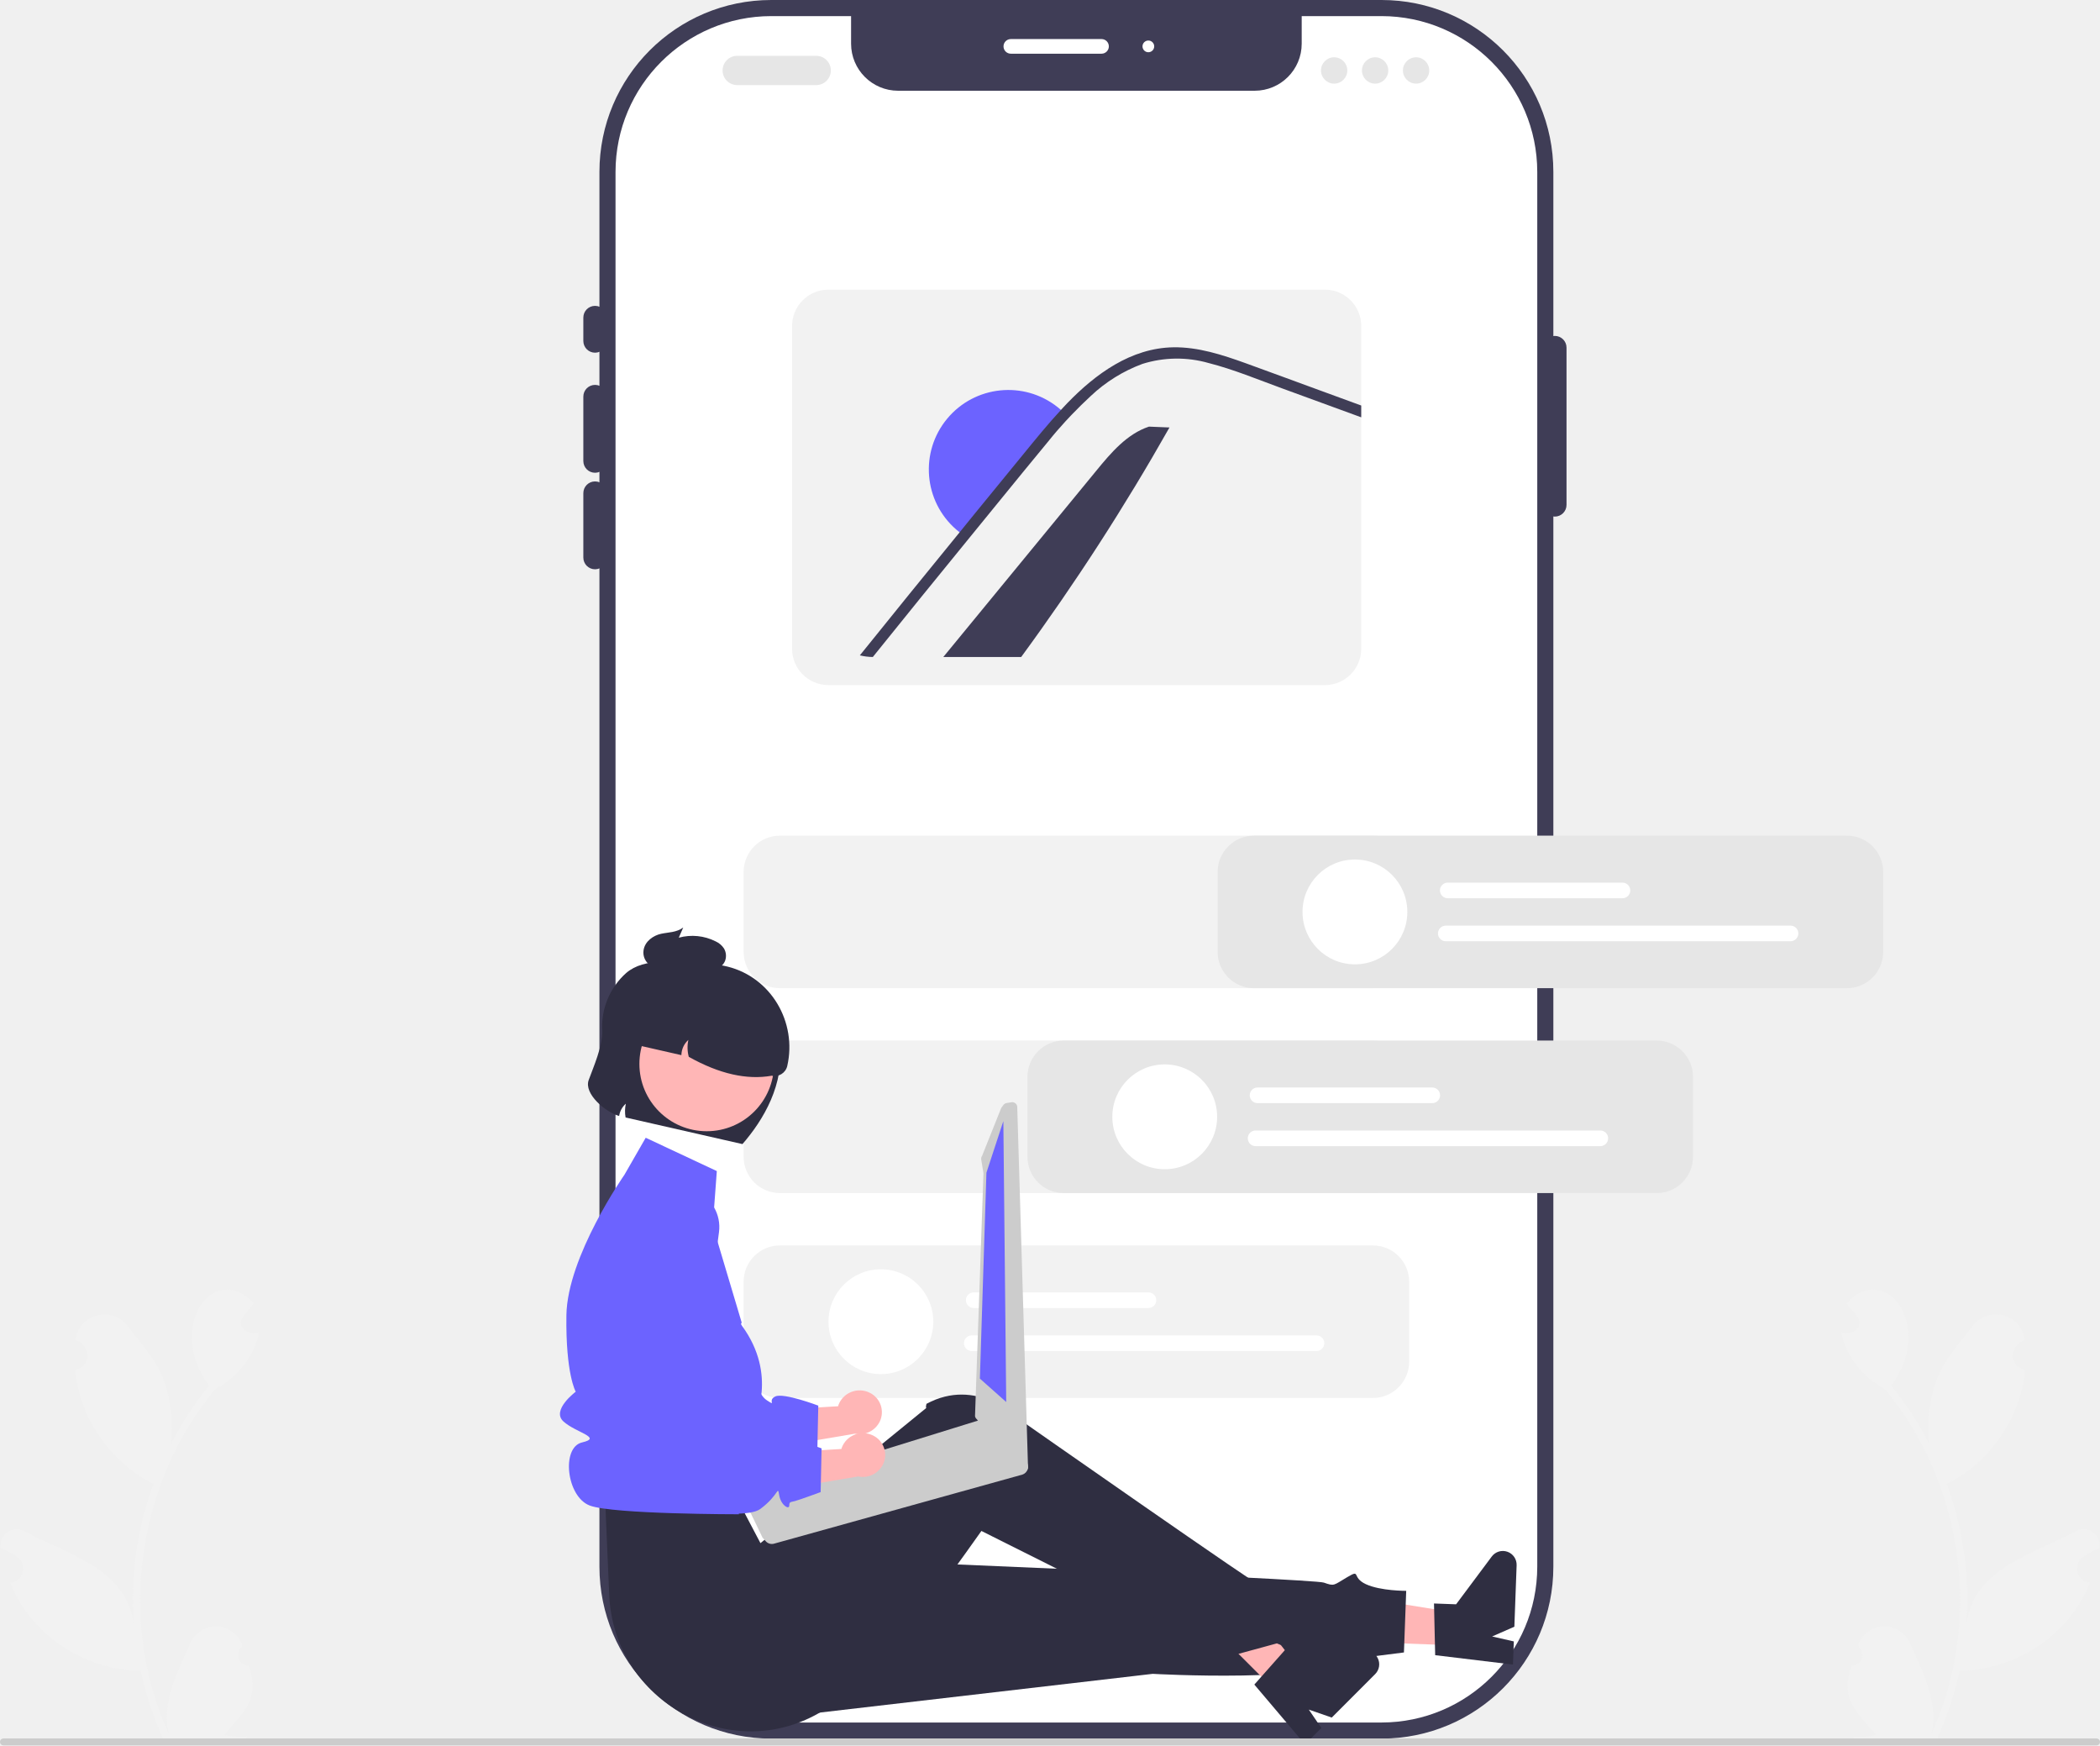
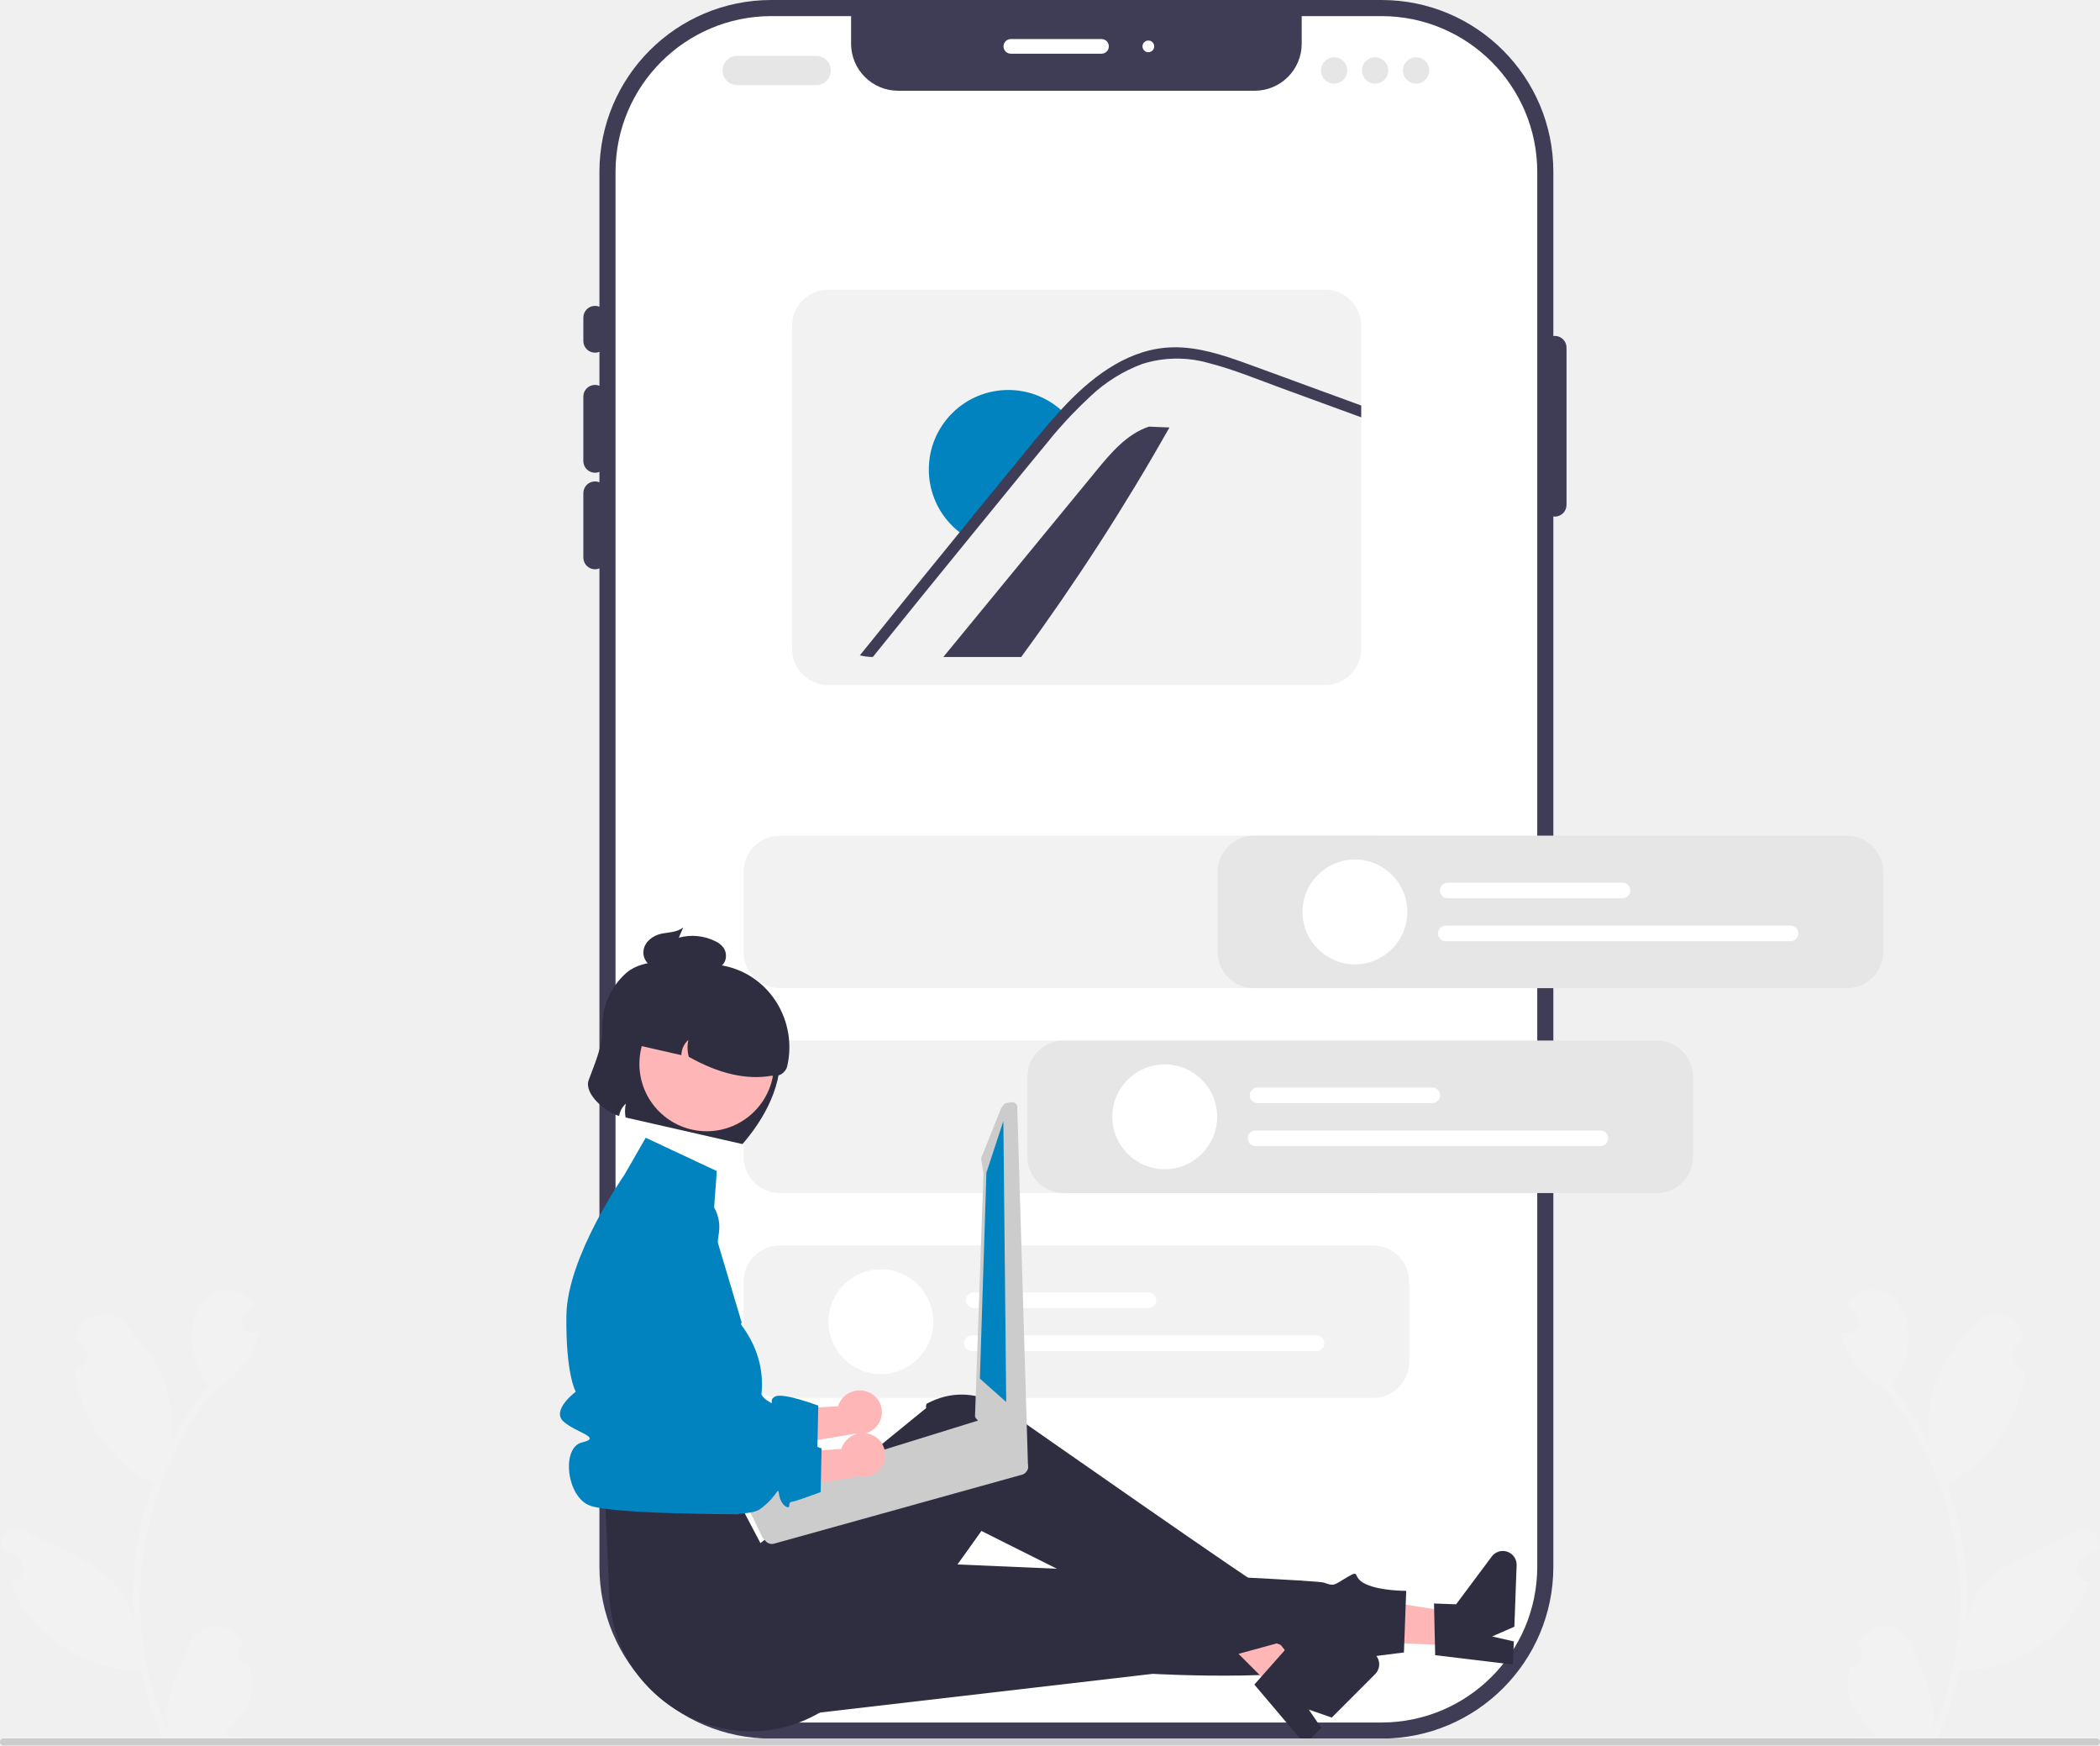
<svg xmlns="http://www.w3.org/2000/svg" data-name="Layer 1" width="717.67" height="596.329" viewBox="0 0 717.67 596.329">
  <rect x="204.855" width="326" height="594" rx="58.728" fill="#3f3d56" />
  <path d="M766.52,210.568v476.54a53.292,53.292,0,0,1-53.23,53.23h-208.54a53.292,53.292,0,0,1-53.23-53.23v-476.54a53.292,53.292,0,0,1,53.23-53.23h27.27v9.42a16.081,16.081,0,0,0,16.08,16.08h121.84a16.081,16.081,0,0,0,16.08-16.08v-9.42h27.27A53.292,53.292,0,0,1,766.52,210.568Z" transform="translate(-241.165 -151.8354)" fill="#fff" />
  <path d="M444.52,272.335a4.005,4.005,0,0,1-4-4v-8a4,4,0,0,1,8,0v8A4.005,4.005,0,0,1,444.52,272.335Z" transform="translate(-241.165 -151.8354)" fill="#3f3d56" />
  <path d="M444.52,313.357a4.005,4.005,0,0,1-4-4V287.335a4,4,0,0,1,8,0v22.021A4.005,4.005,0,0,1,444.52,313.357Z" transform="translate(-241.165 -151.8354)" fill="#3f3d56" />
  <path d="M444.52,346.335a4.005,4.005,0,0,1-4-4V320.314a4,4,0,0,1,8,0v22.021A4.005,4.005,0,0,1,444.52,346.335Z" transform="translate(-241.165 -151.8354)" fill="#3f3d56" />
  <path d="M772.52,328.335a4.005,4.005,0,0,1-4-4V270.602a4,4,0,0,1,8,0v53.733A4.005,4.005,0,0,1,772.52,328.335Z" transform="translate(-241.165 -151.8354)" fill="#3f3d56" />
  <path d="M617.612,170.181h-31a2.5,2.5,0,0,1,0-5h31a2.5,2.5,0,0,1,0,5Z" transform="translate(-241.165 -151.8354)" fill="#fff" />
  <circle cx="392.447" cy="15.846" r="2" fill="#fff" />
  <path d="M873.917,720.853a3.564,3.564,0,0,0,2.524-6.201c-.093-.356-.16-.612-.253-.968a9.575,9.575,0,0,1,17.749-.336c4.318,9.846,9.881,20.028,7.267,30.943,17.594-38.227,11.037-85.508-15.81-117.8-7.374-3.971-13.387-11.093-15.014-19.414,3.642,1.195,8.14-1.8,5.374-5.598-1.197-1.45-2.405-2.889-3.602-4.339,13.65-14.818,30.301,8.108,15.31,28.074a114.265,114.265,0,0,1,13.024,19.951,48.043,48.043,0,0,1,2.656-22.342c2.682-6.649,7.775-12.276,12.252-18.044,5.443-7.029,16.813-3.918,17.639,4.928-5.069,1.72-5.659,9.071.166,10.02-1.367,16.483-11.982,31.721-26.732,39.085a114.71,114.71,0,0,1,6.725,47.885c2.435-19.011,22.771-23.812,36.944-31.494a5.549,5.549,0,0,1,8.516,5.54,32.051,32.051,0,0,0-5.589,3.017,4.844,4.844,0,0,0,2.335,8.821c-7.011,17.839-25.462,29.949-44.529,30.064a117.929,117.929,0,0,1-7.701,23.201l-28.298.269c-.104-.313-.199-.637-.293-.951a32.153,32.153,0,0,0,7.826-.541c-7.008-8.139-12.407-12.274-8.483-23.767Z" transform="translate(-241.165 -151.8354)" fill="#f2f2f2" />
  <path d="M326.162,720.853a3.564,3.564,0,0,1-2.524-6.201c.093-.356.16-.612.253-.968a9.575,9.575,0,0,0-17.749-.336c-4.318,9.846-9.881,20.028-7.267,30.943-17.594-38.227-11.037-85.508,15.81-117.8,7.374-3.971,13.387-11.093,15.014-19.414-3.642,1.195-8.14-1.8-5.374-5.598,1.197-1.45,2.405-2.889,3.602-4.339-13.65-14.818-30.301,8.108-15.31,28.074a114.265,114.265,0,0,0-13.024,19.951,48.043,48.043,0,0,0-2.656-22.342c-2.682-6.649-7.775-12.276-12.252-18.044-5.443-7.029-16.813-3.918-17.639,4.928,5.069,1.72,5.659,9.071-.166,10.02,1.367,16.483,11.982,31.721,26.732,39.085a114.71,114.71,0,0,0-6.725,47.885c-2.435-19.011-22.771-23.812-36.944-31.494a5.549,5.549,0,0,0-8.516,5.54,32.051,32.051,0,0,1,5.589,3.017,4.844,4.844,0,0,1-2.335,8.821c7.011,17.839,25.462,29.949,44.529,30.064a117.929,117.929,0,0,0,7.701,23.201l28.298.269c.104-.313.199-.637.293-.951a32.153,32.153,0,0,1-7.826-.541c7.008-8.139,12.407-12.274,8.483-23.767Z" transform="translate(-241.165 -151.8354)" fill="#f2f2f2" />
  <path d="M520.106,180.908h-27a5,5,0,0,1,0-10h27a5,5,0,0,1,0,10Z" transform="translate(-241.165 -151.8354)" fill="#e6e6e6" />
  <circle cx="455.941" cy="24.073" r="4.5" fill="#e6e6e6" />
  <circle cx="469.941" cy="24.073" r="4.5" fill="#e6e6e6" />
  <circle cx="483.941" cy="24.073" r="4.5" fill="#e6e6e6" />
  <path d="M693.959,250.793h-169.7a12.417,12.417,0,0,0-12.4,12.4v110.31a12.417,12.417,0,0,0,12.4,12.4h169.7a12.411,12.411,0,0,0,12.4-12.4v-110.31A12.411,12.411,0,0,0,693.959,250.793Z" transform="translate(-241.165 -151.8354)" fill="#f2f2f2" />
  <path d="M640.832,297.884a791.404,791.404,0,0,1-50.682,78.42H563.538q26.146-31.853,52.332-63.706c5.008-6.114,10.443-12.52,17.955-15.005Z" transform="translate(-241.165 -151.8354)" fill="#3f3d56" />
-   <path d="M605.466,293.536c-2.776,2.892-5.435,5.901-7.939,9.026-5.513,6.638-10.948,13.335-16.402,20.013-3.397,4.154-6.794,8.308-10.152,12.462a24.789,24.789,0,0,1-3.028-2.29A27.161,27.161,0,0,1,602.651,290.974,25.035,25.035,0,0,1,605.466,293.536Z" transform="translate(-241.165 -151.8354)" fill="#6c63ff" />
+   <path d="M605.466,293.536c-2.776,2.892-5.435,5.901-7.939,9.026-5.513,6.638-10.948,13.335-16.402,20.013-3.397,4.154-6.794,8.308-10.152,12.462a24.789,24.789,0,0,1-3.028-2.29A27.161,27.161,0,0,1,602.651,290.974,25.035,25.035,0,0,1,605.466,293.536Z" transform="translate(-241.165 -151.8354)" fill="#0083bf" />
  <path d="M706.359,290.382v4.03l-1.8-.66-25.33-9.26c-8.25-3.01-16.48-6.45-25-8.62a39.402,39.402,0,0,0-22.64.29,51.95,51.95,0,0,0-17.64,10.95c-2.25,2.08-4.43,4.21-6.54,6.42-.69.73-1.38,1.46-2.06,2.19-2.04,2.22-4.01,4.49-5.88,6.84-5.51,6.64-10.95,13.34-16.4,20.01-3.4,4.16-6.8,8.31-10.16,12.46q-16.83,20.595-33.46,41.27a19.537,19.537,0,0,1-4.43-.56q16.965-21.075,34.09-42.04.39-.48.78-.96c1.34-1.67,2.71-3.35,4.07-5.02q8.535-10.455,17.08-20.89c4.14-5.06,8.25-10.14,12.71-14.94.27-.31.55-.61.84-.92.43-.46.86-.91,1.3-1.38,9.69-10.01,21.78-18.86,36.26-19.1,8.52-.13,16.75,2.57,24.67,5.42,8.53,3.09,17.03,6.23,25.55,9.35Z" transform="translate(-241.165 -151.8354)" fill="#3f3d56" />
  <path d="M710.35,629.454H507.691a12.413,12.413,0,0,1-12.399-12.399V589.742a12.413,12.413,0,0,1,12.399-12.399H710.35a12.413,12.413,0,0,1,12.399,12.399v27.313A12.413,12.413,0,0,1,710.35,629.454Z" transform="translate(-241.165 -151.8354)" fill="#f2f2f2" />
  <path d="M710.35,489.454H507.691a12.413,12.413,0,0,1-12.399-12.399V449.742a12.413,12.413,0,0,1,12.399-12.399H710.35a12.413,12.413,0,0,1,12.399,12.399v27.313A12.413,12.413,0,0,1,710.35,489.454Z" transform="translate(-241.165 -151.8354)" fill="#f2f2f2" />
  <path d="M710.35,559.454H507.691a12.413,12.413,0,0,1-12.399-12.399V519.742a12.413,12.413,0,0,1,12.399-12.399H710.35a12.413,12.413,0,0,1,12.399,12.399v27.313A12.413,12.413,0,0,1,710.35,559.454Z" transform="translate(-241.165 -151.8354)" fill="#f2f2f2" />
  <path d="M633.641,598.724H573.93a2.671,2.671,0,0,1,0-5.342H633.641a2.671,2.671,0,0,1,0,5.342Z" transform="translate(-241.165 -151.8354)" fill="#fff" />
  <path d="M691.072,613.415H573.262a2.671,2.671,0,0,1,0-5.342h117.81a2.671,2.671,0,0,1,0,5.342Z" transform="translate(-241.165 -151.8354)" fill="#fff" />
  <circle cx="301.042" cy="451.563" r="17.909" fill="#fff" />
  <path d="M538.216,627.589a7.744,7.744,0,0,0-10.203,3.547,7.431,7.431,0,0,0-.44,1.147l-26.969,1.612-3.997,13.972,36.706-6.202a7.723,7.723,0,0,0,8.487-4.106A7.391,7.391,0,0,0,538.4,627.676Q538.309,627.631,538.216,627.589Z" transform="translate(-241.165 -151.8354)" fill="#ffb6b6" />
-   <path d="M478.687,558.67l0,0a13.373,13.373,0,0,0-18.045,9.162l-7.415,29.943,1.395,52.384s38.702,7.426,45.199,2.653,5.887-8.327,6.497-4.774,3.399,5.045,3.437,3.631.354-1.172,1.973-1.598,8.765-3.06,8.765-3.06l.32-14.935s-11.814-4.479-14.68-3.142.61,3.554-2.866,1.336-3.856-9.216-4.45-2.909-2.334,7.482-4.94,4.677-14.681-1.013-14.681-1.013l7.683-58.23A13.373,13.373,0,0,0,478.687,558.67Z" transform="translate(-241.165 -151.8354)" fill="#6c63ff" />
+   <path d="M478.687,558.67l0,0a13.373,13.373,0,0,0-18.045,9.162l-7.415,29.943,1.395,52.384s38.702,7.426,45.199,2.653,5.887-8.327,6.497-4.774,3.399,5.045,3.437,3.631.354-1.172,1.973-1.598,8.765-3.06,8.765-3.06l.32-14.935s-11.814-4.479-14.68-3.142.61,3.554-2.866,1.336-3.856-9.216-4.45-2.909-2.334,7.482-4.94,4.677-14.681-1.013-14.681-1.013l7.683-58.23A13.373,13.373,0,0,0,478.687,558.67Z" transform="translate(-241.165 -151.8354)" fill="#0083bf" />
  <polygon points="498.157 562.178 498.564 551.148 456.212 544.329 455.612 560.608 498.157 562.178" fill="#ffb6b6" />
  <path d="M731.634,717.334l-.402-17.661,7.55.279,12.189-16.327a4.719,4.719,0,0,1,8.498,2.997l-.774,20.98-7.602,3.341,7.416,1.687-.292,7.91Z" transform="translate(-241.165 -151.8354)" fill="#2f2e41" />
  <path d="M500.963,739.308,635.106,723.709s57.927,3.346,71.519-5.496l14.332-1.809.777-21.053s-8.764.065-13.803-2.283-1.537-5.221-6.341-2.396-4.297,3.164-8.011,1.866-174.05-8.261-174.05-8.261Z" transform="translate(-241.165 -151.8354)" fill="#2f2e41" />
  <polygon points="436.563 578.337 444.363 570.527 417.953 536.724 406.441 548.25 436.563 578.337" fill="#ffb6b6" />
  <path d="M669.833,727.378l11.717-13.22,5.345,5.339,20.04-3.679a4.719,4.719,0,0,1,4.192,7.977l-14.836,14.854-7.845-2.721,4.289,6.281-5.594,5.6Z" transform="translate(-241.165 -151.8354)" fill="#2f2e41" />
  <path d="M448.039,665.843l1.334,31c1.57,36.493,41.759,58.581,72.923,39.527q.862-.527,1.729-1.091s11.814-3.173,11.456-8.197,2.528-7.47,5.082-6.1S576.558,674.89,576.558,674.89s69.482,34.659,84.81,42.818l16.173-4.407s6.087,2.875,3.894-1.283-2.586-2.167-3.26-6.697-2.397-10.147-3.442-9.911-85.957-59.195-85.957-59.195-13.833-14-30.993-4.756c-.357,1.358-.052,1.405-.052,1.405l-56.684,46.189-8.009-15.211Z" transform="translate(-241.165 -151.8354)" fill="#2f2e41" />
-   <path d="M486.138,551.94l-24.304-11.39-7.276,12.661s-19.542,27.887-19.825,48.005,3.185,26.101,3.185,26.101-8.426,6.299-4.213,10.15,13.54,5.512,6.376,7.181-5.348,18.569,2.652,21.569,50.964,2.974,50.964,2.974a7.651,7.651,0,0,1,1.89-7.534c3.331-3.339,6.331-.943,3.331-6.141s-8-2.198-4-9.198,3.999-9.092,3.999-9.092,8.154-15.519-4.128-32.355c-.749-1.026-.119-1.066-.119-1.066l-9.918-33.236Z" transform="translate(-241.165 -151.8354)" fill="#6c63ff" />
+   <path d="M486.138,551.94l-24.304-11.39-7.276,12.661s-19.542,27.887-19.825,48.005,3.185,26.101,3.185,26.101-8.426,6.299-4.213,10.15,13.54,5.512,6.376,7.181-5.348,18.569,2.652,21.569,50.964,2.974,50.964,2.974a7.651,7.651,0,0,1,1.89-7.534c3.331-3.339,6.331-.943,3.331-6.141s-8-2.198-4-9.198,3.999-9.092,3.999-9.092,8.154-15.519-4.128-32.355c-.749-1.026-.119-1.066-.119-1.066l-9.918-33.236Z" transform="translate(-241.165 -151.8354)" fill="#0083bf" />
  <path d="M446.971,504.046c.206,5.134-3.03,12.407-4.623,16.793-1.703,4.689,5.679,10.913,10.405,12.276a6.989,6.989,0,0,1,2.289-4.197,11.967,11.967,0,0,0-.087,4.708l39.948,9.094c7.187-8.322,14.413-20.287,12.837-34.717a14.04,14.04,0,0,0-6.761-14l-20.195-11.931c-8.59-1.956-19.408-3.136-25.613,2.179A24.575,24.575,0,0,0,446.971,504.046Z" transform="translate(-241.165 -151.8354)" fill="#2f2e41" />
  <circle cx="241.514" cy="363.489" r="23" fill="#ffb6b6" />
  <path d="M455.734,503.036l-1.11,4.875,19.404,4.417a7.156,7.156,0,0,1,2.386-5.21,12.192,12.192,0,0,0,.139,5.785c10.464,5.872,19.896,7.952,28.354,6.455a4.431,4.431,0,0,0,5.304-3.337v0c3.403-14.947-5.512-30.225-20.386-33.935a27.997,27.997,0,0,0-34.09,20.949Z" transform="translate(-241.165 -151.8354)" fill="#2f2e41" />
  <path d="M467.079,470.871c2.559-.555,5.266-.421,7.579-2.154l-1.517,3.482a17.626,17.626,0,0,1,12.585,1.257,6.73,6.73,0,0,1,2.849,2.412,4.957,4.957,0,0,1,.375,4.269,4.641,4.641,0,0,1-2.718,2.581,8.963,8.963,0,0,1-3.326.348q-7.083-.165-14.166-.33a10.591,10.591,0,0,1-5.225-1.015,5.22,5.22,0,0,1-2.424-5.183C461.542,473.373,464.52,471.426,467.079,470.871Z" transform="translate(-241.165 -151.8354)" fill="#2f2e41" />
  <path d="M591.844,651.131a.981.981,0,0,0-.188-.173,2.012,2.012,0,0,0-.616-.482l-1.683-.901-11.173-12.405a2.806,2.806,0,0,0-2.098-.201l-.029.009-4.786,1.48-4.116,1.277-5.75,1.782L522.237,653.646l-25.745,7.971a2.785,2.785,0,0,0-1.829,3.448,2.898,2.898,0,0,0,.588,1.044l.819.912,1.718,1.914,3.981,8.25,1.105,1.233a2.775,2.775,0,0,0,2.866.804L590.554,655.638a2.824,2.824,0,0,0,1.29-4.507Z" transform="translate(-241.165 -151.8354)" fill="#ccc" />
  <path d="M586.808,528.426l-1.642.266a1.728,1.728,0,0,0-1.119.695l-.724,1.012-6.527,16.322a1.728,1.728,0,0,0-.297,1.288l.765,4.65-2.89,83.006a1.748,1.748,0,0,0,.647,1.084l12.673,16.952.296.235.638.5a1.756,1.756,0,0,0,1.147.365l1.077-.051a1.73,1.73,0,0,0,1.265-.645,1.704,1.704,0,0,0,.359-1.37L588.799,529.846a1.725,1.725,0,0,0-1.982-1.422Z" transform="translate(-241.165 -151.8354)" fill="#ccc" />
-   <polygon points="342.893 383.04 337.111 400.653 334.874 471.007 343.874 479.007 342.893 383.04" fill="#6c63ff" />
+   <polygon points="342.893 383.04 337.111 400.653 334.874 471.007 343.874 479.007 342.893 383.04" fill="#0083bf" />
  <path d="M539.345,642.192a7.744,7.744,0,0,0-10.203,3.547,7.431,7.431,0,0,0-.44,1.147l-26.969,1.612-3.997,13.972,36.706-6.202a7.723,7.723,0,0,0,8.487-4.106,7.391,7.391,0,0,0-3.401-9.883Q539.437,642.234,539.345,642.192Z" transform="translate(-241.165 -151.8354)" fill="#ffb6b6" />
-   <path d="M479.816,573.272l0,0a13.373,13.373,0,0,0-18.045,9.162l-7.415,29.943,1.395,52.384s38.702,7.426,45.199,2.653,5.887-8.327,6.497-4.774,3.399,5.045,3.437,3.631.354-1.172,1.973-1.598,8.765-3.06,8.765-3.06l.32-14.935s-11.814-4.479-14.68-3.142.61,3.554-2.866,1.336-3.856-9.216-4.45-2.909-2.334,7.482-4.94,4.677-14.681-1.013-14.681-1.013l7.683-58.23A13.373,13.373,0,0,0,479.816,573.272Z" transform="translate(-241.165 -151.8354)" fill="#6c63ff" />
+   <path d="M479.816,573.272l0,0a13.373,13.373,0,0,0-18.045,9.162l-7.415,29.943,1.395,52.384s38.702,7.426,45.199,2.653,5.887-8.327,6.497-4.774,3.399,5.045,3.437,3.631.354-1.172,1.973-1.598,8.765-3.06,8.765-3.06l.32-14.935s-11.814-4.479-14.68-3.142.61,3.554-2.866,1.336-3.856-9.216-4.45-2.909-2.334,7.482-4.94,4.677-14.681-1.013-14.681-1.013l7.683-58.23A13.373,13.373,0,0,0,479.816,573.272Z" transform="translate(-241.165 -151.8354)" fill="#0083bf" />
  <path d="M241.165,746.975a1.186,1.186,0,0,0,1.19,1.19h715.29a1.19,1.19,0,0,0,0-2.38H242.355A1.187,1.187,0,0,0,241.165,746.975Z" transform="translate(-241.165 -151.8354)" fill="#ccc" />
  <path d="M872.35,489.454H669.691a12.413,12.413,0,0,1-12.399-12.399V449.742a12.413,12.413,0,0,1,12.399-12.399H872.35a12.413,12.413,0,0,1,12.399,12.399v27.313A12.413,12.413,0,0,1,872.35,489.454Z" transform="translate(-241.165 -151.8354)" fill="#e6e6e6" />
  <path d="M795.641,458.724H735.93a2.671,2.671,0,1,1,0-5.342H795.641a2.671,2.671,0,1,1,0,5.342Z" transform="translate(-241.165 -151.8354)" fill="#fff" />
  <path d="M853.072,473.415H735.262a2.671,2.671,0,1,1,0-5.342h117.81a2.671,2.671,0,0,1,0,5.342Z" transform="translate(-241.165 -151.8354)" fill="#fff" />
  <circle cx="463.042" cy="311.563" r="17.909" fill="#fff" />
  <path d="M807.35,559.454H604.691a12.413,12.413,0,0,1-12.399-12.399V519.742a12.413,12.413,0,0,1,12.399-12.399H807.35a12.413,12.413,0,0,1,12.399,12.399v27.313A12.413,12.413,0,0,1,807.35,559.454Z" transform="translate(-241.165 -151.8354)" fill="#e6e6e6" />
  <path d="M730.641,528.724H670.93a2.671,2.671,0,1,1,0-5.342H730.641a2.671,2.671,0,0,1,0,5.342Z" transform="translate(-241.165 -151.8354)" fill="#fff" />
  <path d="M788.072,543.415H670.262a2.671,2.671,0,0,1,0-5.342h117.81a2.671,2.671,0,0,1,0,5.342Z" transform="translate(-241.165 -151.8354)" fill="#fff" />
  <circle cx="398.042" cy="381.563" r="17.909" fill="#fff" />
</svg>
